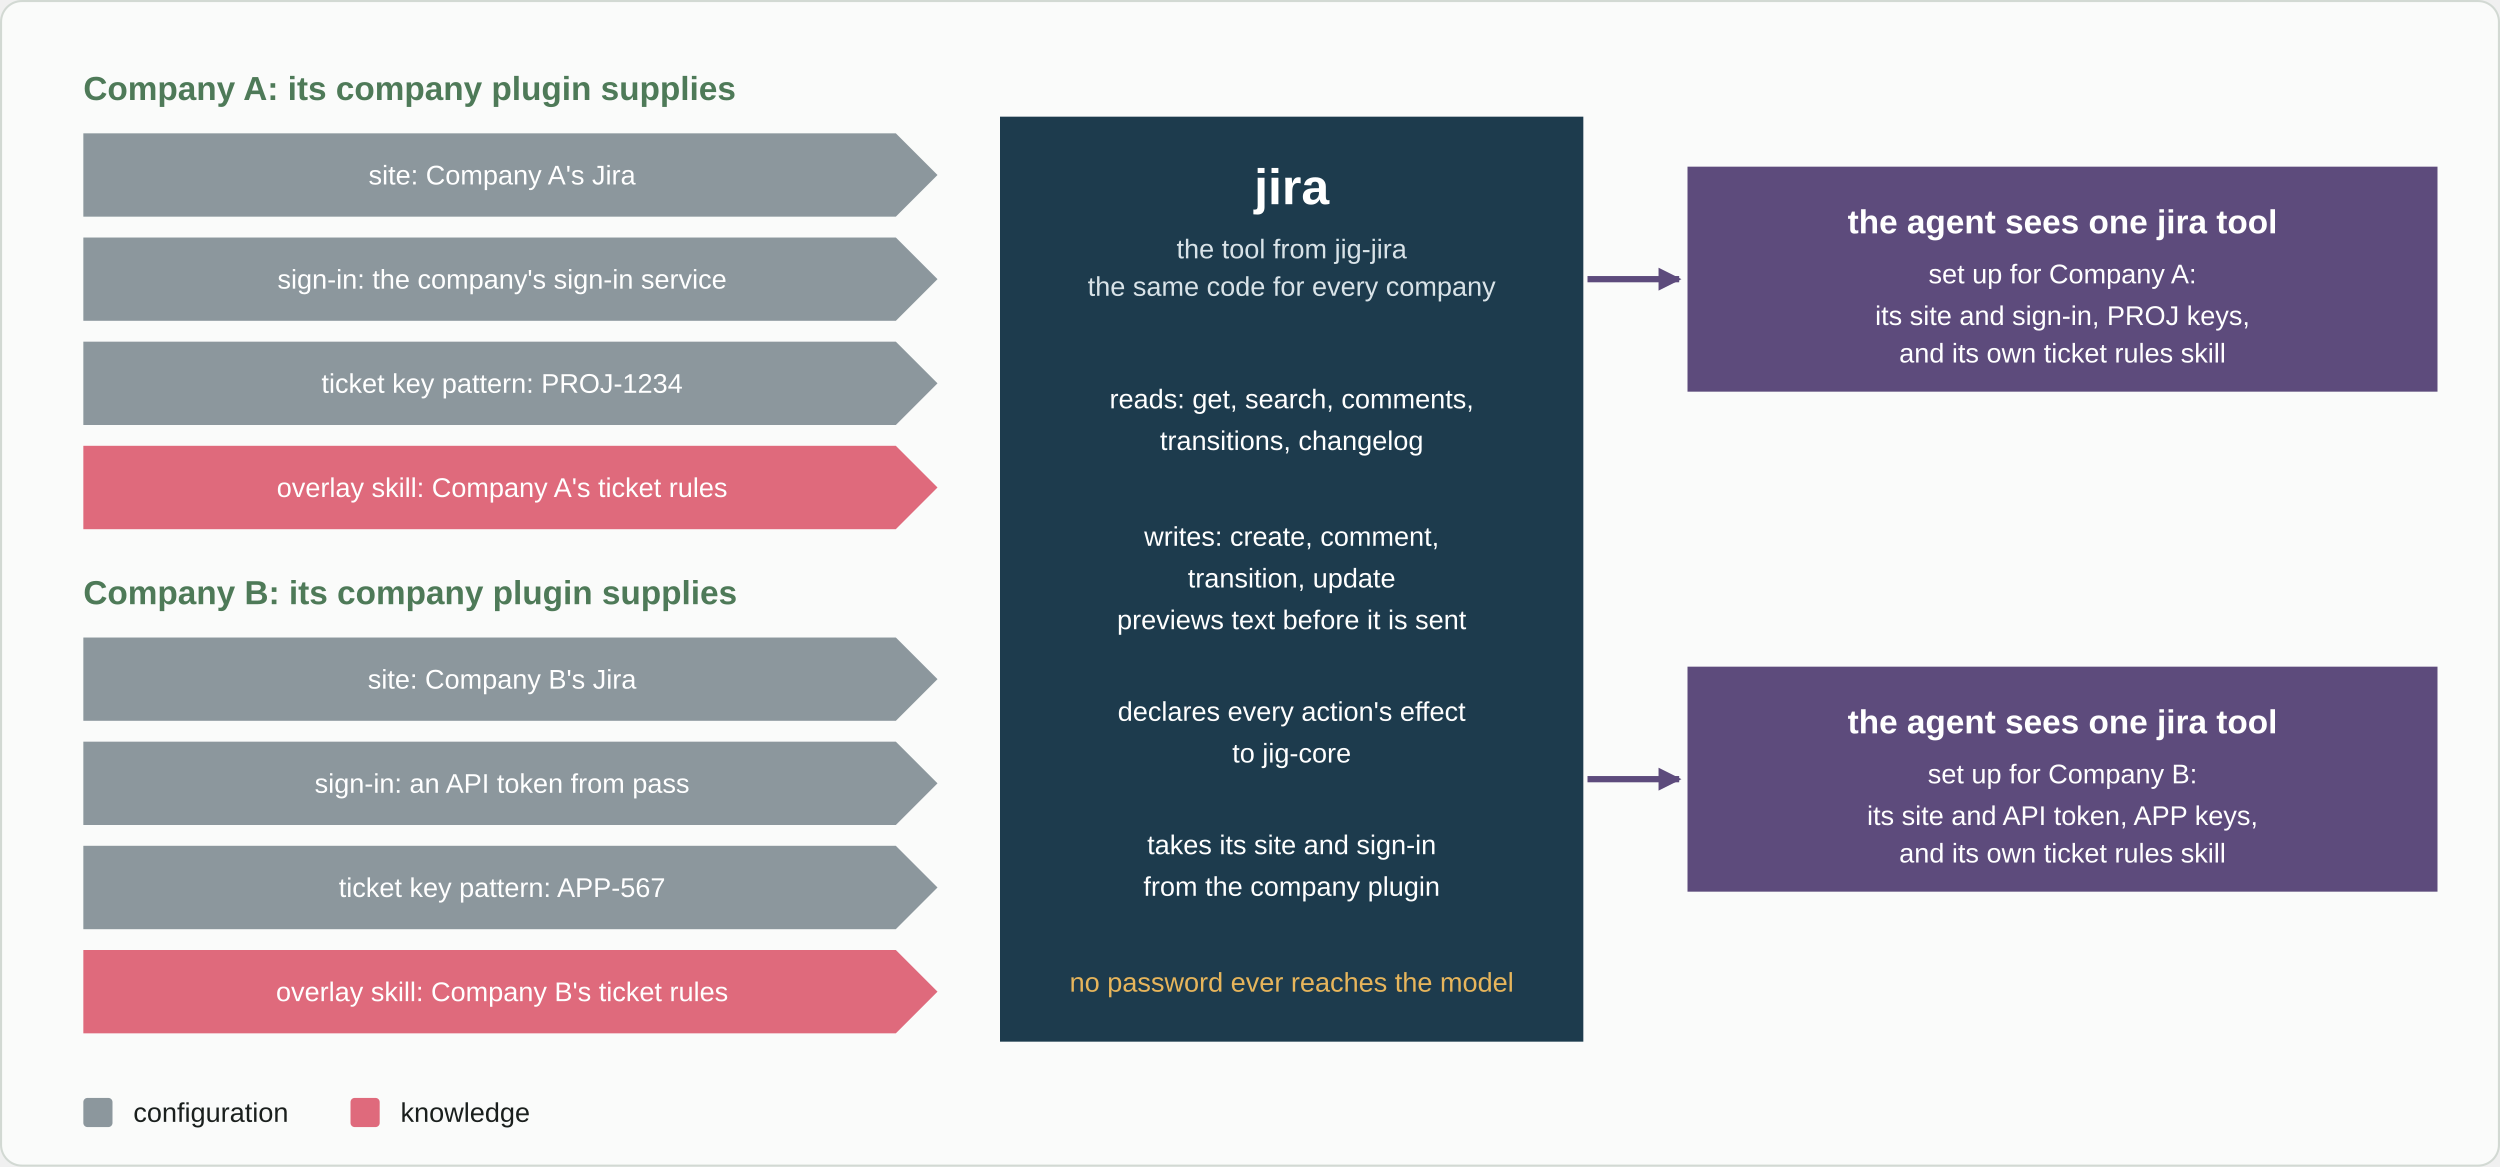
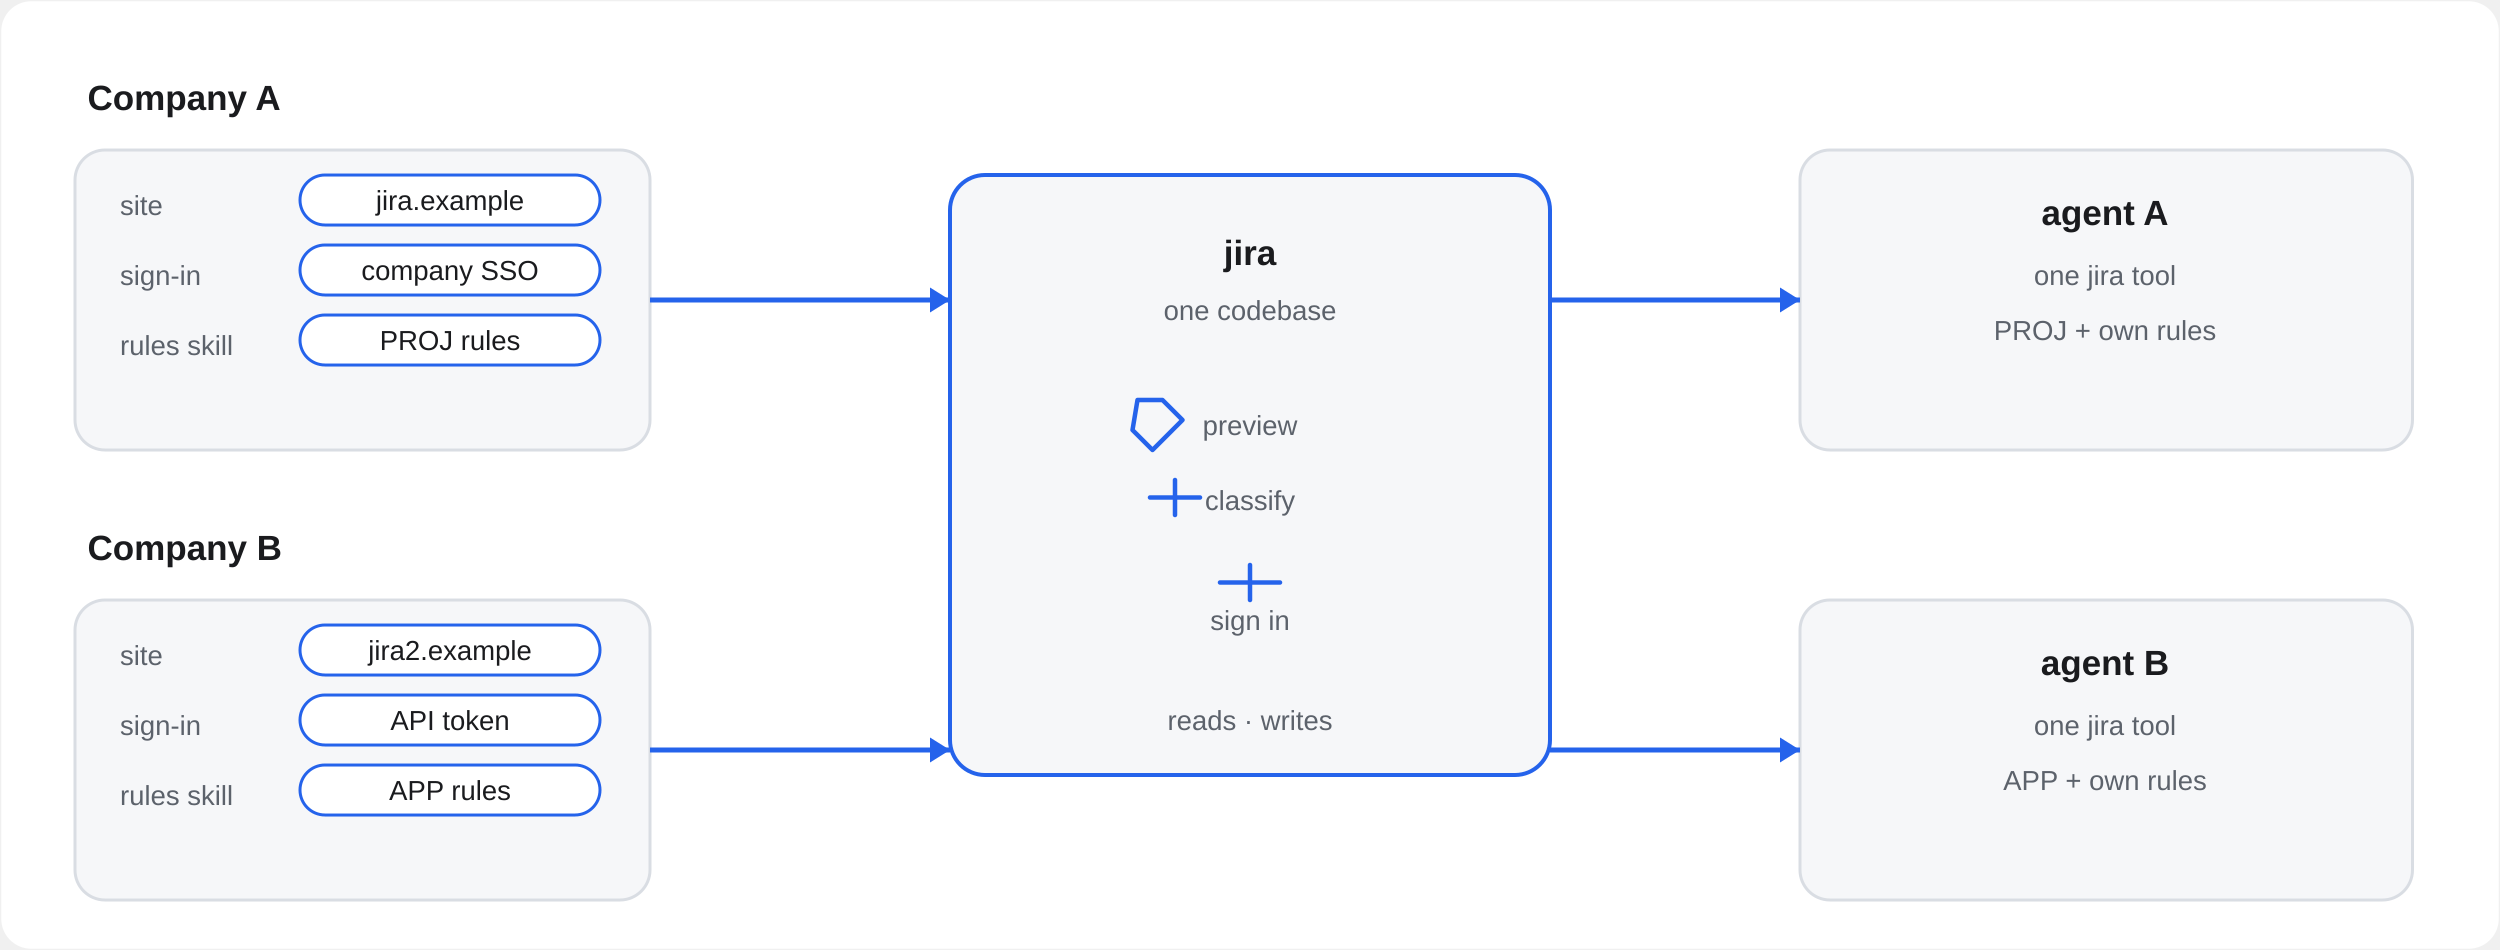
- <svg xmlns="http://www.w3.org/2000/svg" width="1200" height="560" viewBox="0 0 1200 560" role="img" aria-label="One generic jira tool shared by two setups. Company A supplies its Jira site, sign-in through the company sign-in service, its ticket key pattern PROJ-1234 and an overlay skill with its ticket rules. Company B supplies its own site, an API token from pass, its key pattern APP-567 and its own rules skill. The agent sees one jira tool set up for each company." font-family="IBM Plex Sans, Segoe UI, Arial, sans-serif">
-   <rect x="0.5" y="0.5" width="1199" height="559" rx="10" fill="#FAFBFA" stroke="#D2D9D3" />
-   <defs>
-     <marker id="plugsin-head-5d4b7c-11" viewBox="0 0 10 10" refX="9" refY="5" markerUnits="userSpaceOnUse" markerWidth="11" markerHeight="11" orient="auto">
-       <path d="M0,0 L10,5 L0,10 z" fill="#5D4B7C" />
-     </marker>
-   </defs>
-   <text x="40" y="48" font-size="16" fill="#4E7A58" font-weight="700">Company A: its company plugin supplies</text>
-   <polygon points="40,64 430,64 450,84 430,104 40,104" fill="#8C979D" />
-   <text x="241" y="88.55" font-size="13" fill="#FFFFFF" text-anchor="middle">site: Company A's Jira</text>
-   <polygon points="40,114 430,114 450,134 430,154 40,154" fill="#8C979D" />
-   <text x="241" y="138.55" font-size="13" fill="#FFFFFF" text-anchor="middle">sign-in: the company's sign-in service</text>
-   <polygon points="40,164 430,164 450,184 430,204 40,204" fill="#8C979D" />
-   <text x="241" y="188.55" font-size="13" fill="#FFFFFF" text-anchor="middle">ticket key pattern: PROJ-1234</text>
-   <polygon points="40,214 430,214 450,234 430,254 40,254" fill="#DF6A7C" />
-   <text x="241" y="238.55" font-size="13" fill="#FFFFFF" text-anchor="middle">overlay skill: Company A's ticket rules</text>
-   <text x="40" y="290" font-size="16" fill="#4E7A58" font-weight="700">Company B: its company plugin supplies</text>
-   <polygon points="40,306 430,306 450,326 430,346 40,346" fill="#8C979D" />
-   <text x="241" y="330.55" font-size="13" fill="#FFFFFF" text-anchor="middle">site: Company B's Jira</text>
-   <polygon points="40,356 430,356 450,376 430,396 40,396" fill="#8C979D" />
-   <text x="241" y="380.55" font-size="13" fill="#FFFFFF" text-anchor="middle">sign-in: an API token from pass</text>
-   <polygon points="40,406 430,406 450,426 430,446 40,446" fill="#8C979D" />
-   <text x="241" y="430.55" font-size="13" fill="#FFFFFF" text-anchor="middle">ticket key pattern: APP-567</text>
-   <polygon points="40,456 430,456 450,476 430,496 40,496" fill="#DF6A7C" />
-   <text x="241" y="480.55" font-size="13" fill="#FFFFFF" text-anchor="middle">overlay skill: Company B's ticket rules</text>
-   <rect x="480" y="56" width="280" height="444" fill="#1D3B4D" />
-   <text x="620" y="98" font-size="24" fill="#FFFFFF" font-weight="700" text-anchor="middle">jira</text>
-   <text x="620" y="124" font-size="13" fill="#D9E3E8" text-anchor="middle">the tool from jig-jira</text>
-   <text x="620" y="142" font-size="13" fill="#D9E3E8" text-anchor="middle">the same code for every company</text>
-   <text x="620" y="196" font-size="13" fill="#FFFFFF" text-anchor="middle">reads: get, search, comments,</text>
-   <text x="620" y="216" font-size="13" fill="#FFFFFF" text-anchor="middle">transitions, changelog</text>
-   <text x="620" y="262" font-size="13" fill="#FFFFFF" text-anchor="middle">writes: create, comment,</text>
-   <text x="620" y="282" font-size="13" fill="#FFFFFF" text-anchor="middle">transition, update</text>
-   <text x="620" y="302" font-size="13" fill="#FFFFFF" text-anchor="middle">previews text before it is sent</text>
-   <text x="620" y="346" font-size="13" fill="#FFFFFF" text-anchor="middle">declares every action's effect</text>
-   <text x="620" y="366" font-size="13" fill="#FFFFFF" text-anchor="middle">to jig-core</text>
-   <text x="620" y="410" font-size="13" fill="#FFFFFF" text-anchor="middle">takes its site and sign-in</text>
-   <text x="620" y="430" font-size="13" fill="#FFFFFF" text-anchor="middle">from the company plugin</text>
-   <text x="620" y="476" font-size="13" fill="#E7B55B" text-anchor="middle">no password ever reaches the model</text>
-   <path d="M762 134 H806" fill="none" stroke="#5D4B7C" stroke-width="3" marker-end="url(#plugsin-head-5d4b7c-11)" />
-   <rect x="810" y="80" width="360" height="108" fill="#5D4B7C" />
-   <text x="990" y="112" font-size="16" fill="#FFFFFF" font-weight="700" text-anchor="middle">the agent sees one jira tool</text>
-   <text x="990" y="136" font-size="13" fill="#FFFFFF" text-anchor="middle">set up for Company A:</text>
-   <text x="990" y="156" font-size="13" fill="#FFFFFF" text-anchor="middle">its site and sign-in, PROJ keys,</text>
-   <text x="990" y="174" font-size="13" fill="#FFFFFF" text-anchor="middle">and its own ticket rules skill</text>
-   <path d="M762 374 H806" fill="none" stroke="#5D4B7C" stroke-width="3" marker-end="url(#plugsin-head-5d4b7c-11)" />
-   <rect x="810" y="320" width="360" height="108" fill="#5D4B7C" />
-   <text x="990" y="352" font-size="16" fill="#FFFFFF" font-weight="700" text-anchor="middle">the agent sees one jira tool</text>
-   <text x="990" y="376" font-size="13" fill="#FFFFFF" text-anchor="middle">set up for Company B:</text>
-   <text x="990" y="396" font-size="13" fill="#FFFFFF" text-anchor="middle">its site and API token, APP keys,</text>
-   <text x="990" y="414" font-size="13" fill="#FFFFFF" text-anchor="middle">and its own ticket rules skill</text>
-   <rect x="40" y="527" width="14" height="14" rx="2" fill="#8C979D" />
-   <text x="64" y="538.5" font-size="13" fill="#1A1F1D">configuration</text>
-   <rect x="168.25" y="527" width="14" height="14" rx="2" fill="#DF6A7C" />
-   <text x="192.25" y="538.5" font-size="13" fill="#1A1F1D">knowledge</text>
+ <svg xmlns="http://www.w3.org/2000/svg" width="1000" height="380" viewBox="0 0 1000 380" role="img" aria-label="One generic jira tool, the same code, set up twice: each company supplies its own site, sign-in and rules skill, and the agent sees a jira tool configured for that company." font-family="IBM Plex Sans, Segoe UI, Arial, sans-serif">
+   <style>
+     .bg{fill:#fff}.card{fill:#f6f7f9;stroke:#d9dde3;stroke-width:1.2}.core{fill:#f6f7f9;stroke:#2563eb;stroke-width:1.6}
+     .label{fill:#1a1b1e;font-size:14px;font-weight:700}.small{fill:#5c626b;font-size:11px}
+     .accent{fill:none;stroke:#2563eb;stroke-width:1.8;stroke-linecap:round;stroke-linejoin:round}
+     .path{fill:none;stroke:#2563eb;stroke-width:2}.arrowhead{fill:#2563eb}
+     .tag{fill:#fff;stroke:#2563eb;stroke-width:1.2}.tag-text{fill:#1a1b1e;font-size:11px}
+     @media (prefers-color-scheme: dark){
+       .bg{fill:#111113}.card{fill:#18181b;stroke:#2c2c31}.core{fill:#18181b;stroke:#7aa2f7}
+       .label{fill:#e7e7ea}.small{fill:#9a9aa2}.accent{stroke:#7aa2f7}.path{stroke:#7aa2f7}.arrowhead{fill:#7aa2f7}
+       .tag{fill:#202024;stroke:#7aa2f7}.tag-text{fill:#e7e7ea}
+     }
+   </style>
+   <rect class="bg" x="0.5" y="0.5" width="999" height="379" rx="12" />
+   <text class="label" x="35" y="44">Company A</text>
+   <text class="label" x="35" y="224">Company B</text>
+   <rect class="card" x="30" y="60" width="230" height="120" rx="12" />
+   <text class="small" x="48" y="86">site</text>
+   <text class="small" x="48" y="114">sign-in</text>
+   <text class="small" x="48" y="142">rules skill</text>
+   <rect class="tag" x="120" y="70" width="120" height="20" rx="10" />
+   <text class="tag-text" x="180" y="84" text-anchor="middle">jira.example</text>
+   <rect class="tag" x="120" y="98" width="120" height="20" rx="10" />
+   <text class="tag-text" x="180" y="112" text-anchor="middle">company SSO</text>
+   <rect class="tag" x="120" y="126" width="120" height="20" rx="10" />
+   <text class="tag-text" x="180" y="140" text-anchor="middle">PROJ rules</text>
+   <rect class="card" x="30" y="240" width="230" height="120" rx="12" />
+   <text class="small" x="48" y="266">site</text>
+   <text class="small" x="48" y="294">sign-in</text>
+   <text class="small" x="48" y="322">rules skill</text>
+   <rect class="tag" x="120" y="250" width="120" height="20" rx="10" />
+   <text class="tag-text" x="180" y="264" text-anchor="middle">jira2.example</text>
+   <rect class="tag" x="120" y="278" width="120" height="20" rx="10" />
+   <text class="tag-text" x="180" y="292" text-anchor="middle">API token</text>
+   <rect class="tag" x="120" y="306" width="120" height="20" rx="10" />
+   <text class="tag-text" x="180" y="320" text-anchor="middle">APP rules</text>
+   <rect class="core" x="380" y="70" width="240" height="240" rx="14" />
+   <text class="label" x="500" y="106" text-anchor="middle">jira</text>
+   <text class="small" x="500" y="128" text-anchor="middle">one codebase</text>
+   <path class="accent" d="M455 160 l10 0 8 8 -12 12 -8 -8 z" />
+   <text class="small" x="500" y="174" text-anchor="middle">preview</text>
+   <path class="accent" d="M470 192 v14 M480 199 h-20" />
+   <text class="small" x="500" y="204" text-anchor="middle">classify</text>
+   <path class="accent" d="M500 226 v14 M488 233 h24" />
+   <text class="small" x="500" y="252" text-anchor="middle">sign in</text>
+   <text class="small" x="500" y="292" text-anchor="middle">reads · writes</text>
+   <rect class="card" x="720" y="60" width="245" height="120" rx="12" />
+   <text class="label" x="842" y="90" text-anchor="middle">agent A</text>
+   <text class="small" x="842" y="114" text-anchor="middle">one jira tool</text>
+   <text class="small" x="842" y="136" text-anchor="middle">PROJ + own rules</text>
+   <rect class="card" x="720" y="240" width="245" height="120" rx="12" />
+   <text class="label" x="842" y="270" text-anchor="middle">agent B</text>
+   <text class="small" x="842" y="294" text-anchor="middle">one jira tool</text>
+   <text class="small" x="842" y="316" text-anchor="middle">APP + own rules</text>
+   <path class="path" d="M260 120 H380" />
+   <path id="company-a1-arrow-a" class="arrowhead" d="M372 115 L380 120 L372 125 z" />
+   <path class="path" d="M260 300 H380" />
+   <path id="company-a1-arrow-b" class="arrowhead" d="M372 295 L380 300 L372 305 z" />
+   <path class="path" d="M620 120 H720" />
+   <path id="company-a1-arrow-c" class="arrowhead" d="M712 115 L720 120 L712 125 z" />
+   <path class="path" d="M620 300 H720" />
+   <path id="company-a1-arrow-d" class="arrowhead" d="M712 295 L720 300 L712 305 z" />
</svg>
